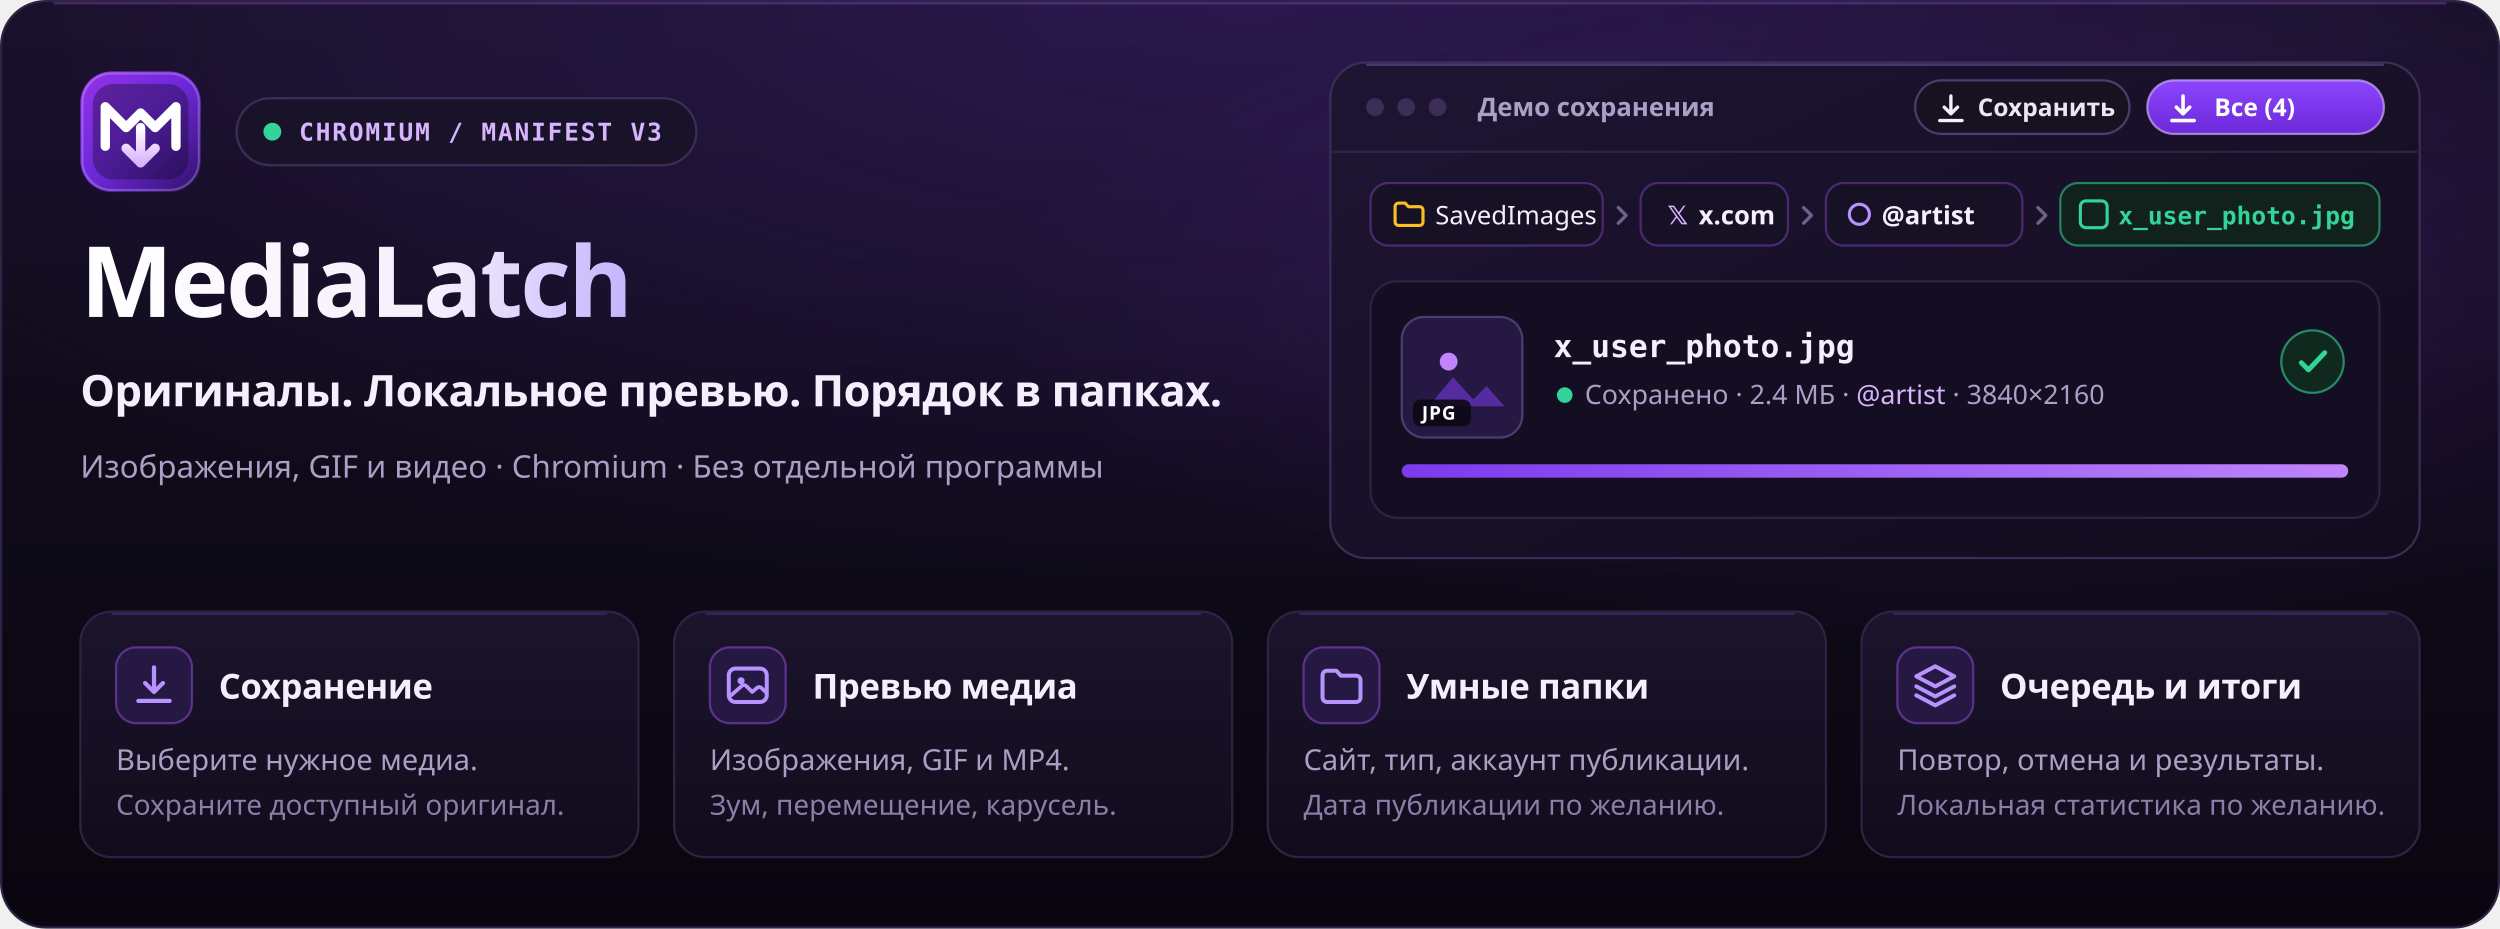
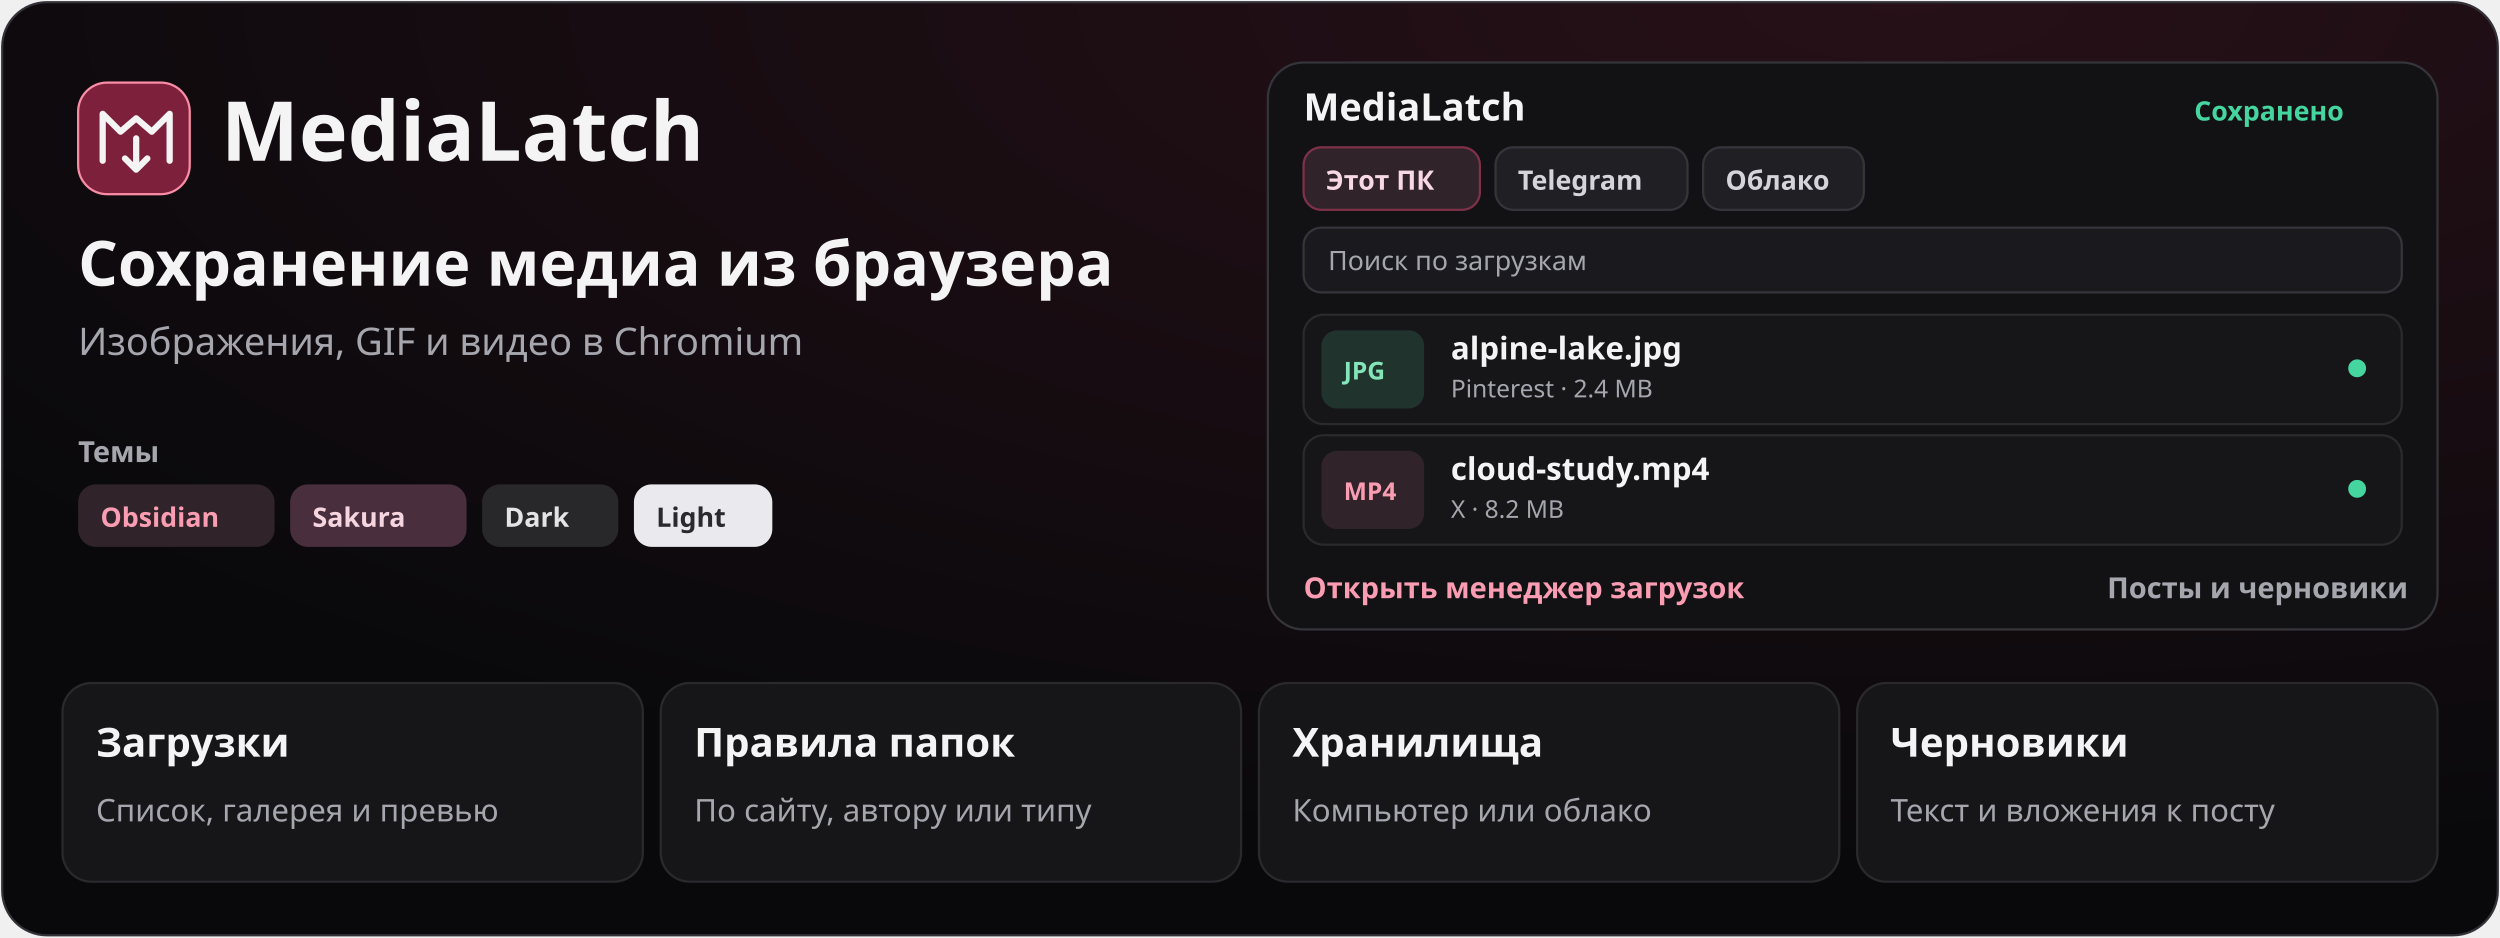
- <svg xmlns="http://www.w3.org/2000/svg" width="1120" height="416" viewBox="0 0 1120 416" role="img" aria-label="MediaLatch: сохранение оригиналов, локальное превью и организация папок">
+ <svg xmlns="http://www.w3.org/2000/svg" viewBox="0 0 1120 420" width="1120" height="420" role="img" aria-labelledby="title desc">
  <defs>
-     <linearGradient id="bgSurface" x1="0" y1="0" x2="0" y2="1">
-       <stop offset="0%" stop-color="#140f21" />
-       <stop offset="100%" stop-color="#090610" />
-     </linearGradient>
-     <linearGradient id="subSurface" x1="0" y1="0" x2="0" y2="1">
-       <stop offset="0%" stop-color="#1b142c" />
-       <stop offset="100%" stop-color="#110c1c" />
-     </linearGradient>
-     <linearGradient id="cardPreviewBg" x1="0" y1="0" x2="1" y2="1">
-       <stop offset="0%" stop-color="#1e1533" />
-       <stop offset="100%" stop-color="#110c1d" />
-     </linearGradient>
-     <linearGradient id="brandTile" x1="0" y1="0" x2="1" y2="1">
-       <stop offset="0%" stop-color="#9333ea" />
-       <stop offset="50%" stop-color="#6d28d9" />
-       <stop offset="100%" stop-color="#311068" />
-     </linearGradient>
-     <linearGradient id="brandArrow" x1="0" y1="0" x2="0" y2="1">
-       <stop offset="0%" stop-color="#ffffff" />
-       <stop offset="100%" stop-color="#d8b4fe" />
-     </linearGradient>
-     <linearGradient id="titleGrad" x1="0" y1="0" x2="1" y2="0">
-       <stop offset="0%" stop-color="#ffffff" />
-       <stop offset="65%" stop-color="#f4effc" />
-       <stop offset="100%" stop-color="#c4b5fd" />
-     </linearGradient>
-     <linearGradient id="primaryPill" x1="0" y1="0" x2="0" y2="1">
-       <stop offset="0%" stop-color="#8b46ff" />
-       <stop offset="100%" stop-color="#6d28d9" />
-     </linearGradient>
-     <linearGradient id="progressBar" x1="0" y1="0" x2="1" y2="0">
-       <stop offset="0%" stop-color="#7c3aed" />
-       <stop offset="100%" stop-color="#c084fc" />
-     </linearGradient>
-     <radialGradient id="topGlow" cx="50%" cy="0%" r="65%">
-       <stop offset="0%" stop-color="#7c3aed" stop-opacity="0.22" />
-       <stop offset="100%" stop-color="#7c3aed" stop-opacity="0" />
+     <radialGradient id="glow" cx="76%" cy="0%" r="92%">
+       <stop stop-color="#271018" />
+       <stop offset="1" stop-color="#09090b" />
    </radialGradient>
-     <radialGradient id="previewGlow" cx="78%" cy="32%" r="38%">
-       <stop offset="0%" stop-color="#9333ea" stop-opacity="0.18" />
-       <stop offset="100%" stop-color="#9333ea" stop-opacity="0" />
-     </radialGradient>
-     <style>
- .root{font-family:"Segoe UI Variable Text","Segoe UI",system-ui,sans-serif}
- .mono{font-family:ui-monospace,"Cascadia Mono",Consolas,monospace}
- @keyframes savePulse{0%{opacity:1}1.25%{opacity:1}2.375%{opacity:0.7}6.875%{opacity:0.7}8.75%{opacity:1}100%{opacity:1}}
- .save-pill{animation:savePulse 8s cubic-bezier(.23,1,.32,1) infinite both}
- @keyframes crumb1{0%{opacity:0.65}1.875%{opacity:0.65}3.75%{opacity:1}11.25%{opacity:1}14.375%{opacity:0.65}100%{opacity:0.65}}
- .crumb-step-1{animation:crumb1 8s cubic-bezier(.77,0,.175,1) infinite both}
- @keyframes crumb2{0%{opacity:0.65}5.625%{opacity:0.65}7.5%{opacity:1}15%{opacity:1}18.125%{opacity:0.65}100%{opacity:0.65}}
- .crumb-step-2{animation:crumb2 8s cubic-bezier(.77,0,.175,1) infinite both}
- @keyframes crumb3{0%{opacity:0.65}9.375%{opacity:0.65}11.25%{opacity:1}18.75%{opacity:1}21.875%{opacity:0.65}100%{opacity:0.65}}
- .crumb-step-3{animation:crumb3 8s cubic-bezier(.77,0,.175,1) infinite both}
- @keyframes crumb4{0%{opacity:0.65}13.125%{opacity:0.65}15%{opacity:1}22.5%{opacity:1}25.625%{opacity:0.65}100%{opacity:0.65}}
- .crumb-step-4{animation:crumb4 8s cubic-bezier(.77,0,.175,1) infinite both}
- @keyframes heroProgress{0%{transform:scaleX(.02);opacity:.35}16.25%{transform:scaleX(.02);opacity:.35}26.25%{transform:scaleX(1);opacity:1}87.5%{transform:scaleX(1);opacity:1}90%{transform:scaleX(1);opacity:0}90.012%{transform:scaleX(.02);opacity:0}95%{transform:scaleX(.02);opacity:.35}100%{transform:scaleX(.02);opacity:.35}}
- @keyframes heroComplete{0%{opacity:0}26.25%{opacity:0}28.5%{opacity:1}87.5%{opacity:1}90%{opacity:0}100%{opacity:0}}
- @keyframes heroPending{0%{opacity:1}26.25%{opacity:1}28.5%{opacity:0}87.5%{opacity:0}90%{opacity:1}100%{opacity:1}}
- .progress-fill{transform-box:fill-box;transform-origin:left center;animation:heroProgress 8s cubic-bezier(.77,0,.175,1) infinite both}
- .status-ok,.hero-done{animation:heroComplete 8s cubic-bezier(.23,1,.32,1) infinite both}
- .hero-pending{opacity:0;animation:heroPending 8s cubic-bezier(.23,1,.32,1) infinite both}
- @keyframes cardFocus1{0%{opacity:0}1.25%{opacity:0}2.562%{opacity:1}7.812%{opacity:1}10%{opacity:0}100%{opacity:0}}
- @keyframes cardFocus2{0%{opacity:0}8.75%{opacity:0}10.062%{opacity:1}15.312%{opacity:1}17.5%{opacity:0}100%{opacity:0}}
- @keyframes cardFocus3{0%{opacity:0}16.25%{opacity:0}17.562%{opacity:1}22.812%{opacity:1}25%{opacity:0}100%{opacity:0}}
- @keyframes cardFocus4{0%{opacity:0}23.75%{opacity:0}25.062%{opacity:1}30.312%{opacity:1}32.5%{opacity:0}100%{opacity:0}}
- .card-focus{opacity:0;animation:cardFocus1 8s cubic-bezier(.23,1,.32,1) infinite both}
- @media(prefers-reduced-motion:reduce){.save-pill,.crumb-step-1,.crumb-step-2,.crumb-step-3,.crumb-step-4,.progress-fill,.status-ok,.hero-done,.hero-pending,.card-focus{animation:none}}
- </style>
  </defs>
-   <g class="root" data-panel="surface">
-     <rect x="0.5" y="0.5" width="1119" height="415" rx="20" fill="url(#bgSurface)" stroke="#2d2342" stroke-width="1" />
-     <rect x="1" y="1" width="1118" height="414" rx="19.5" fill="url(#topGlow)" />
-     <rect x="1" y="1" width="1118" height="414" rx="19.5" fill="url(#previewGlow)" />
-     <line x1="24" y1="1.5" x2="1096" y2="1.5" stroke="#a855f7" stroke-opacity="0.32" stroke-width="1" />
-     <g transform="translate(36 32)">
-       <svg x="0" y="0" width="54" height="54" viewBox="6 6 116 116">
-         <rect x="6" y="6" width="116" height="116" rx="30" fill="url(#brandTile)" />
-         <rect x="8" y="8" width="112" height="112" rx="28" fill="none" stroke="#ffffff" stroke-opacity="0.22" stroke-width="2" />
-         <rect x="18" y="18" width="92" height="92" rx="20" fill="#0d0718" fill-opacity="0.35" />
-         <g fill="none" stroke-width="9" stroke-linecap="round" stroke-linejoin="round">
-           <path d="M30 78V40L50 60L64 46L78 60L98 40V78" stroke="#ffffff" />
-           <path class="brand-arrow" d="M64 60V94M64 94L50 80M64 94L78 80" stroke="url(#brandArrow)" />
-         </g>
-       </svg>
-       <g transform="translate(70 12)" data-panel="surface">
-         <rect width="206" height="30" rx="15" fill="#191329" stroke="#3b2d56" stroke-width="1" />
-         <circle cx="16" cy="15" r="4" fill="#34d399" class="status-dot" />
-         <text x="28" y="19" fill="#d8b4fe" font-size="11" font-weight="600" letter-spacing="0.8" class="mono">CHROMIUM / MANIFEST V3</text>
-       </g>
-     </g>
-     <text x="36" y="142" fill="url(#titleGrad)" font-size="44" font-weight="700" letter-spacing="-1.1">MediaLatch</text>
-     <text x="36" y="182" fill="#f4effc" font-size="19.5" font-weight="600" letter-spacing="-0.25">Оригиналы. Локальное превью. Порядок в папках.</text>
-     <text x="36" y="214" fill="#ab9fc6" font-size="14">Изображения, GIF и видео · Chromium · Без отдельной программы</text>
-     <g transform="translate(596 28)" data-panel="save-preview">
-       <rect width="488" height="222" rx="16" fill="url(#cardPreviewBg)" stroke="#3b2d56" stroke-width="1" />
-       <line x1="16" y1="1" x2="472" y2="1" stroke="#b693ff" stroke-opacity="0.3" stroke-width="1" />
-       <circle cx="20" cy="20" r="4" fill="#3b2d56" />
-       <circle cx="34" cy="20" r="4" fill="#3b2d56" />
-       <circle cx="48" cy="20" r="4" fill="#3b2d56" />
-       <text x="66" y="24" fill="#ab9fc6" font-size="11.5" font-weight="600">Демо сохранения</text>
-       <g transform="translate(262 8)" data-panel="surface">
-         <rect x="0" y="0" width="96" height="24" rx="12" fill="#18111f" stroke="#4d3d6e" stroke-width="1" />
-         <path d="M16 7v8m0 0-3-3m3 3 3-3M11 18h10" fill="none" stroke="#f4effc" stroke-width="1.5" stroke-linecap="round" stroke-linejoin="round" />
-         <text x="28" y="16" fill="#ece5f8" font-size="11" font-weight="600">Сохранить</text>
-         <g transform="translate(104 0)">
-           <g class="save-pill" data-panel="surface">
-             <rect width="106" height="24" rx="12" fill="url(#primaryPill)" stroke="#d8b4fe" stroke-opacity="0.65" stroke-width="1" />
-             <path d="M16 7v8m0 0-3-3m3 3 3-3M11 18h10" fill="none" stroke="#ffffff" stroke-width="1.6" stroke-linecap="round" stroke-linejoin="round" />
-             <text x="30" y="16" fill="#ffffff" font-size="11" font-weight="600">Все (4)</text>
-           </g>
-         </g>
-       </g>
-       <line x1="1" y1="40" x2="487" y2="40" stroke="#2d2342" stroke-width="1" />
-       <g transform="translate(18 54)">
-         <g data-panel="surface">
-           <rect width="104" height="28" rx="8" fill="#171126" stroke="#a855f7" stroke-opacity="0.35" stroke-width="1" class="crumb-step-1" />
-           <path d="M11 10.5a1.5 1.5 0 0 1 1.5-1.5h3l1.5 1.6h5a1.5 1.5 0 0 1 1.5 1.5v5.4a1.5 1.5 0 0 1-1.5 1.5h-9.5a1.5 1.5 0 0 1-1.5-1.5v-7Z" fill="none" stroke="#fbbf24" stroke-width="1.4" />
-           <text x="29" y="18.5" fill="#f4effc" font-size="11.5" font-weight="500">SavedImages</text>
-         </g>
-         <path d="m111 11 3.5 3.5-3.5 3.5" fill="none" stroke="#6e628a" stroke-width="1.5" stroke-linecap="round" stroke-linejoin="round" />
-         <g transform="translate(121 0)" data-panel="surface">
-           <rect width="66" height="28" rx="8" fill="#171126" stroke="#a855f7" stroke-opacity="0.35" stroke-width="1" class="crumb-step-2" />
-           <text x="12" y="18.5" fill="#d8b4fe" font-size="11.5" font-weight="700">𝕏</text>
-           <text x="26" y="18.5" fill="#f4effc" font-size="11.5" font-weight="600">x.com</text>
-         </g>
-         <path d="m194 11 3.5 3.5-3.5 3.5" fill="none" stroke="#6e628a" stroke-width="1.5" stroke-linecap="round" stroke-linejoin="round" />
-         <g transform="translate(204 0)" data-panel="surface">
-           <rect width="88" height="28" rx="8" fill="#171126" stroke="#a855f7" stroke-opacity="0.35" stroke-width="1" class="crumb-step-3" />
-           <circle cx="15" cy="14" r="4.5" fill="none" stroke="#b693ff" stroke-width="1.4" />
-           <text x="25" y="18.5" fill="#f4effc" font-size="11.5" font-weight="600">@artist</text>
-         </g>
-         <path d="m299 11 3.5 3.5-3.5 3.5" fill="none" stroke="#6e628a" stroke-width="1.5" stroke-linecap="round" stroke-linejoin="round" />
-         <g transform="translate(309 0)" data-panel="surface">
-           <rect width="143" height="28" rx="8" fill="#11221c" stroke="#34d399" stroke-opacity="0.55" stroke-width="1" class="crumb-step-4" />
-           <rect x="9" y="8" width="12" height="12" rx="2.5" fill="none" stroke="#34d399" stroke-width="1.4" />
-           <text x="26" y="18.5" fill="#34d399" font-size="11" font-weight="600" class="mono">x_user_photo.jpg</text>
-         </g>
-       </g>
-       <g transform="translate(18 98)" data-panel="surface">
-         <rect width="452" height="106" rx="12" fill="#140e22" stroke="#2d2342" stroke-width="1" />
-         <g transform="translate(14 16)">
-           <rect width="54" height="54" rx="10" fill="#251842" stroke="#4d3d6e" stroke-width="1" />
-           <path d="M12 40 23 27l9 10 6-6 8 9H12Z" fill="#7c3aed" fill-opacity="0.55" />
-           <circle cx="21" cy="20" r="4" fill="#c084fc" />
-           <rect x="5" y="37" width="26" height="12" rx="3.5" fill="#090610" fill-opacity="0.85" />
-           <text x="9" y="46" fill="#ffffff" font-size="8.5" font-weight="700" letter-spacing="0.4">JPG</text>
-         </g>
-         <text x="82" y="34" fill="#f4effc" font-size="14" font-weight="600" class="mono">x_user_photo.jpg</text>
-         <g transform="translate(82 44)" class="hero-pending">
-           <circle cx="5" cy="7" r="3.5" fill="#b693ff" />
-           <text x="14" y="11" fill="#ab9fc6" font-size="12">Сохранение · 2.4 МБ · <tspan fill="#d8b4fe">@artist</tspan> · 3840×2160</text>
-         </g>
-         <g transform="translate(82 44)" class="hero-done">
-           <circle cx="5" cy="7" r="3.5" fill="#34d399" />
-           <text x="14" y="11" fill="#ab9fc6" font-size="12">Сохранено · 2.4 МБ · <tspan fill="#d8b4fe">@artist</tspan> · 3840×2160</text>
-         </g>
-         <g transform="translate(408 22)">
-           <g class="status-ok">
-             <rect width="28" height="28" rx="14" fill="#0f291e" stroke="#34d399" stroke-opacity="0.6" stroke-width="1" />
-             <path d="m9 14.5 3.2 3.2L19.5 10" fill="none" stroke="#34d399" stroke-width="2.2" stroke-linecap="round" stroke-linejoin="round" />
-           </g>
-         </g>
-         <rect x="14" y="82" width="424" height="6" rx="3" fill="#1f1733" />
-         <rect x="14" y="82" width="424" height="6" rx="3" fill="url(#progressBar)" class="progress-fill" />
-       </g>
-     </g>
-     <g transform="translate(36 274)" data-panel="surface">
-       <rect width="250" height="110" rx="14" fill="url(#subSurface)" stroke="#2d2342" stroke-width="1" />
-       <rect width="250" height="110" rx="14" fill="none" stroke="#a855f7" stroke-width="1.2" class="card-focus" style="animation-name:cardFocus1" />
-       <line x1="14" y1="1" x2="236" y2="1" stroke="#a855f7" stroke-opacity="0.22" stroke-width="1" />
-       <g transform="translate(16 16)">
-         <rect width="34" height="34" rx="9" fill="#251842" stroke="#a855f7" stroke-opacity="0.45" stroke-width="1" />
-         <g transform="translate(5 5)">
-           <path d="M12 4v11m0 0-4-4m4 4 4-4M5 19h14" fill="none" stroke="#b693ff" stroke-width="1.9" stroke-linecap="round" stroke-linejoin="round" />
-         </g>
-       </g>
-       <text x="62" y="39" fill="#f4effc" font-size="15.5" font-weight="600" letter-spacing="-0.15">Сохранение</text>
-       <text x="16" y="71" fill="#ab9fc6" font-size="13">Выберите нужное медиа.</text>
-       <text x="16" y="91" fill="#8b7fa8" font-size="12.5">Сохраните доступный оригинал.</text>
-     </g>
-     <g transform="translate(302 274)" data-panel="surface">
-       <rect width="250" height="110" rx="14" fill="url(#subSurface)" stroke="#2d2342" stroke-width="1" />
-       <rect width="250" height="110" rx="14" fill="none" stroke="#a855f7" stroke-width="1.2" class="card-focus" style="animation-name:cardFocus2" />
-       <line x1="14" y1="1" x2="236" y2="1" stroke="#a855f7" stroke-opacity="0.22" stroke-width="1" />
-       <g transform="translate(16 16)">
-         <rect width="34" height="34" rx="9" fill="#251842" stroke="#a855f7" stroke-opacity="0.45" stroke-width="1" />
-         <g transform="translate(5 5)">
-           <rect x="3.5" y="4.5" width="17" height="15" rx="3" fill="none" stroke="#b693ff" stroke-width="1.8" />
-           <circle cx="9" cy="10" r="1.6" fill="#b693ff" />
-           <path d="m4.5 16.5 4.8-4.2a1.5 1.5 0 0 1 2.1.1l2.6 2.6 2.2-1.9a1.4 1.4 0 0 1 1.9.1l1.9 1.8" fill="none" stroke="#b693ff" stroke-width="1.7" stroke-linecap="round" stroke-linejoin="round" />
-         </g>
-       </g>
-       <text x="62" y="39" fill="#f4effc" font-size="15.5" font-weight="600" letter-spacing="-0.15">Превью медиа</text>
-       <text x="16" y="71" fill="#ab9fc6" font-size="13">Изображения, GIF и MP4.</text>
-       <text x="16" y="91" fill="#8b7fa8" font-size="12.5">Зум, перемещение, карусель.</text>
-     </g>
-     <g transform="translate(568 274)" data-panel="surface">
-       <rect width="250" height="110" rx="14" fill="url(#subSurface)" stroke="#2d2342" stroke-width="1" />
-       <rect width="250" height="110" rx="14" fill="none" stroke="#a855f7" stroke-width="1.2" class="card-focus" style="animation-name:cardFocus3" />
-       <line x1="14" y1="1" x2="236" y2="1" stroke="#a855f7" stroke-opacity="0.22" stroke-width="1" />
-       <g transform="translate(16 16)">
-         <rect width="34" height="34" rx="9" fill="#251842" stroke="#a855f7" stroke-opacity="0.45" stroke-width="1" />
-         <g transform="translate(5 5)">
-           <path d="M3.5 7.5a2 2 0 0 1 2-2h4.2l2 2.2h6.8a2 2 0 0 1 2 2v7.8a2 2 0 0 1-2 2H5.5a2 2 0 0 1-2-2V7.5Z" fill="none" stroke="#b693ff" stroke-width="1.8" stroke-linejoin="round" />
-         </g>
-       </g>
-       <text x="62" y="39" fill="#f4effc" font-size="15.5" font-weight="600" letter-spacing="-0.15">Умные папки</text>
-       <text x="16" y="71" fill="#ab9fc6" font-size="13">Сайт, тип, аккаунт публикации.</text>
-       <text x="16" y="91" fill="#8b7fa8" font-size="12.5">Дата публикации по желанию.</text>
-     </g>
-     <g transform="translate(834 274)" data-panel="surface">
-       <rect width="250" height="110" rx="14" fill="url(#subSurface)" stroke="#2d2342" stroke-width="1" />
-       <rect width="250" height="110" rx="14" fill="none" stroke="#a855f7" stroke-width="1.2" class="card-focus" style="animation-name:cardFocus4" />
-       <line x1="14" y1="1" x2="236" y2="1" stroke="#a855f7" stroke-opacity="0.22" stroke-width="1" />
-       <g transform="translate(16 16)">
-         <rect width="34" height="34" rx="9" fill="#251842" stroke="#a855f7" stroke-opacity="0.45" stroke-width="1" />
-         <g transform="translate(5 5)">
-           <path d="M12 3.5 3.5 8l8.5 4.5L20.5 8 12 3.5ZM3.5 12.5 12 17l8.5-4.5M3.5 16.5 12 21l8.5-4.5" fill="none" stroke="#b693ff" stroke-width="1.8" stroke-linecap="round" stroke-linejoin="round" />
-         </g>
-       </g>
-       <text x="62" y="39" fill="#f4effc" font-size="15.5" font-weight="600" letter-spacing="-0.15">Очередь и итоги</text>
-       <text x="16" y="71" fill="#ab9fc6" font-size="13">Повтор, отмена и результаты.</text>
-       <text x="16" y="91" fill="#8b7fa8" font-size="12.5">Локальная статистика по желанию.</text>
-     </g>
+   <g font-family="Segoe UI, system-ui, sans-serif">
+     <rect x="1" y="1" width="1118" height="418" rx="20" fill="url(#glow)" stroke="#313137" />
+     <rect x="35" y="37" width="50" height="50" rx="13" fill="#7d203b" stroke="#fa8da6" />
+     <path d="M46 72V51l8 8 7-6 7 6 8-8v21M61 62v14m-5-5 5 5 5-5" fill="none" stroke="#f4f4f5" stroke-width="2.8" stroke-linecap="round" stroke-linejoin="round" />
+     <text x="99" y="72" fill="#f4f4f5" font-size="37" font-weight="700">MediaLatch</text>
+     <text x="35" y="128" fill="#f4f4f5" font-size="28" font-weight="700">Сохранение медиа из браузера</text>
+     <text x="35" y="159" fill="#a6a6af" font-size="17" font-weight="500">Изображения, GIF и видео в Chromium</text>
+     <text x="35" y="207" fill="#a6a6af" font-size="13" font-weight="600">Темы</text>
+     <rect x="35" y="217" width="88" height="28" rx="8" fill="#302329" stroke="none" />
+     <text x="45" y="236" fill="#fb9db2" font-size="12" font-weight="600">Obsidian</text>
+     <rect x="130" y="217" width="79" height="28" rx="8" fill="#492f3d" stroke="none" />
+     <text x="140" y="236" fill="#f6d5df" font-size="12" font-weight="600">Sakura</text>
+     <rect x="216" y="217" width="61" height="28" rx="8" fill="#28282b" stroke="none" />
+     <text x="226" y="236" fill="#e4e4e7" font-size="12" font-weight="600">Dark</text>
+     <rect x="284" y="217" width="62" height="28" rx="8" fill="#e9e9ee" stroke="none" />
+     <text x="294" y="236" fill="#29292e" font-size="12" font-weight="600">Light</text>
+     <rect x="568" y="28" width="524" height="254" rx="16" fill="#121215" stroke="#34343b" />
+     <text x="584" y="54" fill="#f4f4f5" font-size="17" font-weight="650">MediaLatch</text>
+     <text x="983" y="54" fill="#45d6a0" font-size="12" font-weight="600">Сохранено</text>
+     <rect x="584" y="66" width="79" height="28" rx="8" fill="#302329" stroke="#7e3148" />
+     <text x="594" y="85" fill="#f8d9e3" font-size="12" font-weight="600">Этот ПК</text>
+     <rect x="670" y="66" width="86" height="28" rx="8" fill="#202024" stroke="#34343b" />
+     <text x="680" y="85" fill="#d4d4da" font-size="12" font-weight="600">Telegram</text>
+     <rect x="763" y="66" width="72" height="28" rx="8" fill="#202024" stroke="#34343b" />
+     <text x="773" y="85" fill="#d4d4da" font-size="12" font-weight="600">Облако</text>
+     <rect x="584" y="102" width="492" height="29" rx="8" fill="#1a1a1e" stroke="#34343b" />
+     <text x="595" y="121" fill="#a6a6af" font-size="12" font-weight="500">Поиск по загрузкам</text>
+     <rect x="584" y="141" width="492" height="49" rx="9" fill="#161619" stroke="#29292e" />
+     <rect x="592" y="148" width="46" height="35" rx="7" fill="#20332d" stroke="none" />
+     <text x="602" y="170" fill="#83e5b8" font-size="11" font-weight="700">JPG</text>
+     <text x="650" y="161" fill="#f4f4f5" font-size="14" font-weight="600">alpine-lake.jpg</text>
+     <text x="650" y="178" fill="#a6a6af" font-size="11" font-weight="500">Pinterest  ·  2.4 MB</text>
+     <circle cx="1056" cy="165" r="4" fill="#45d6a0" />
+     <rect x="584" y="195" width="492" height="49" rx="9" fill="#161619" stroke="#29292e" />
+     <rect x="592" y="202" width="46" height="35" rx="7" fill="#302329" stroke="none" />
+     <text x="602" y="224" fill="#fb9db2" font-size="11" font-weight="700">MP4</text>
+     <text x="650" y="215" fill="#f4f4f5" font-size="14" font-weight="600">cloud-study.mp4</text>
+     <text x="650" y="232" fill="#a6a6af" font-size="11" font-weight="500">X  ·  8.2 MB</text>
+     <circle cx="1056" cy="219" r="4" fill="#45d6a0" />
+     <text x="584" y="268" fill="#fb9db2" font-size="13" font-weight="600">Открыть менеджер загрузок</text>
+     <text x="944" y="268" fill="#a6a6af" font-size="13" font-weight="600">Посты и черновики</text>
+     <rect x="28" y="306" width="260" height="89" rx="13" fill="#161619" stroke="#29292e" />
+     <text x="43" y="339" fill="#f4f4f5" font-size="18" font-weight="650">Загрузки</text>
+     <text x="43" y="368" fill="#a6a6af" font-size="14" font-weight="500">Список, галерея и превью</text>
+     <rect x="296" y="306" width="260" height="89" rx="13" fill="#161619" stroke="#29292e" />
+     <text x="311" y="339" fill="#f4f4f5" font-size="18" font-weight="650">Правила папок</text>
+     <text x="311" y="368" fill="#a6a6af" font-size="14" font-weight="500">По сайту, автору или типу</text>
+     <rect x="564" y="306" width="260" height="89" rx="13" fill="#161619" stroke="#29292e" />
+     <text x="579" y="339" fill="#f4f4f5" font-size="18" font-weight="650">Хранилища</text>
+     <text x="579" y="368" fill="#a6a6af" font-size="14" font-weight="500">Компьютер или облако</text>
+     <rect x="832" y="306" width="260" height="89" rx="13" fill="#161619" stroke="#29292e" />
+     <text x="847" y="339" fill="#f4f4f5" font-size="18" font-weight="650">Черновики</text>
+     <text x="847" y="368" fill="#a6a6af" font-size="14" font-weight="500">Текст и вложения к посту</text>
  </g>
</svg>
